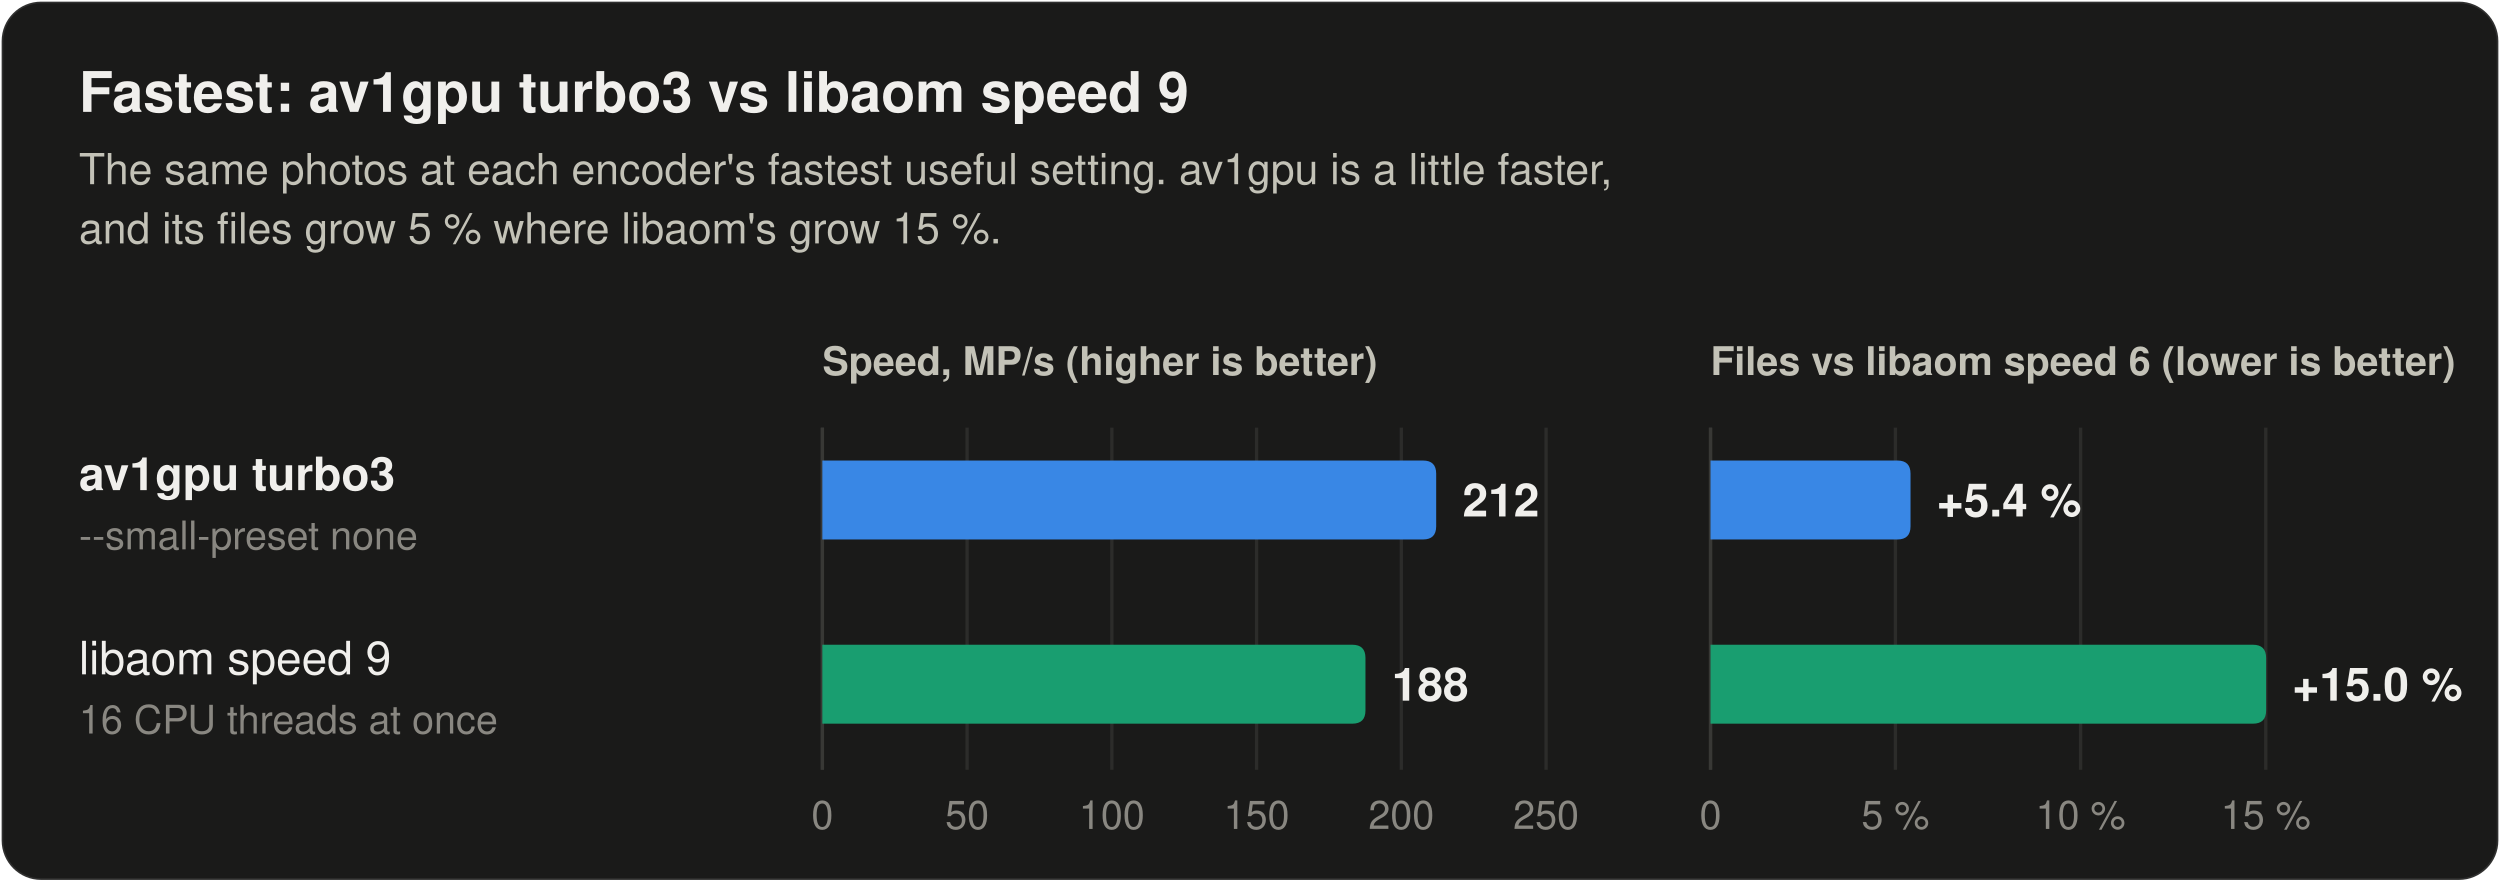
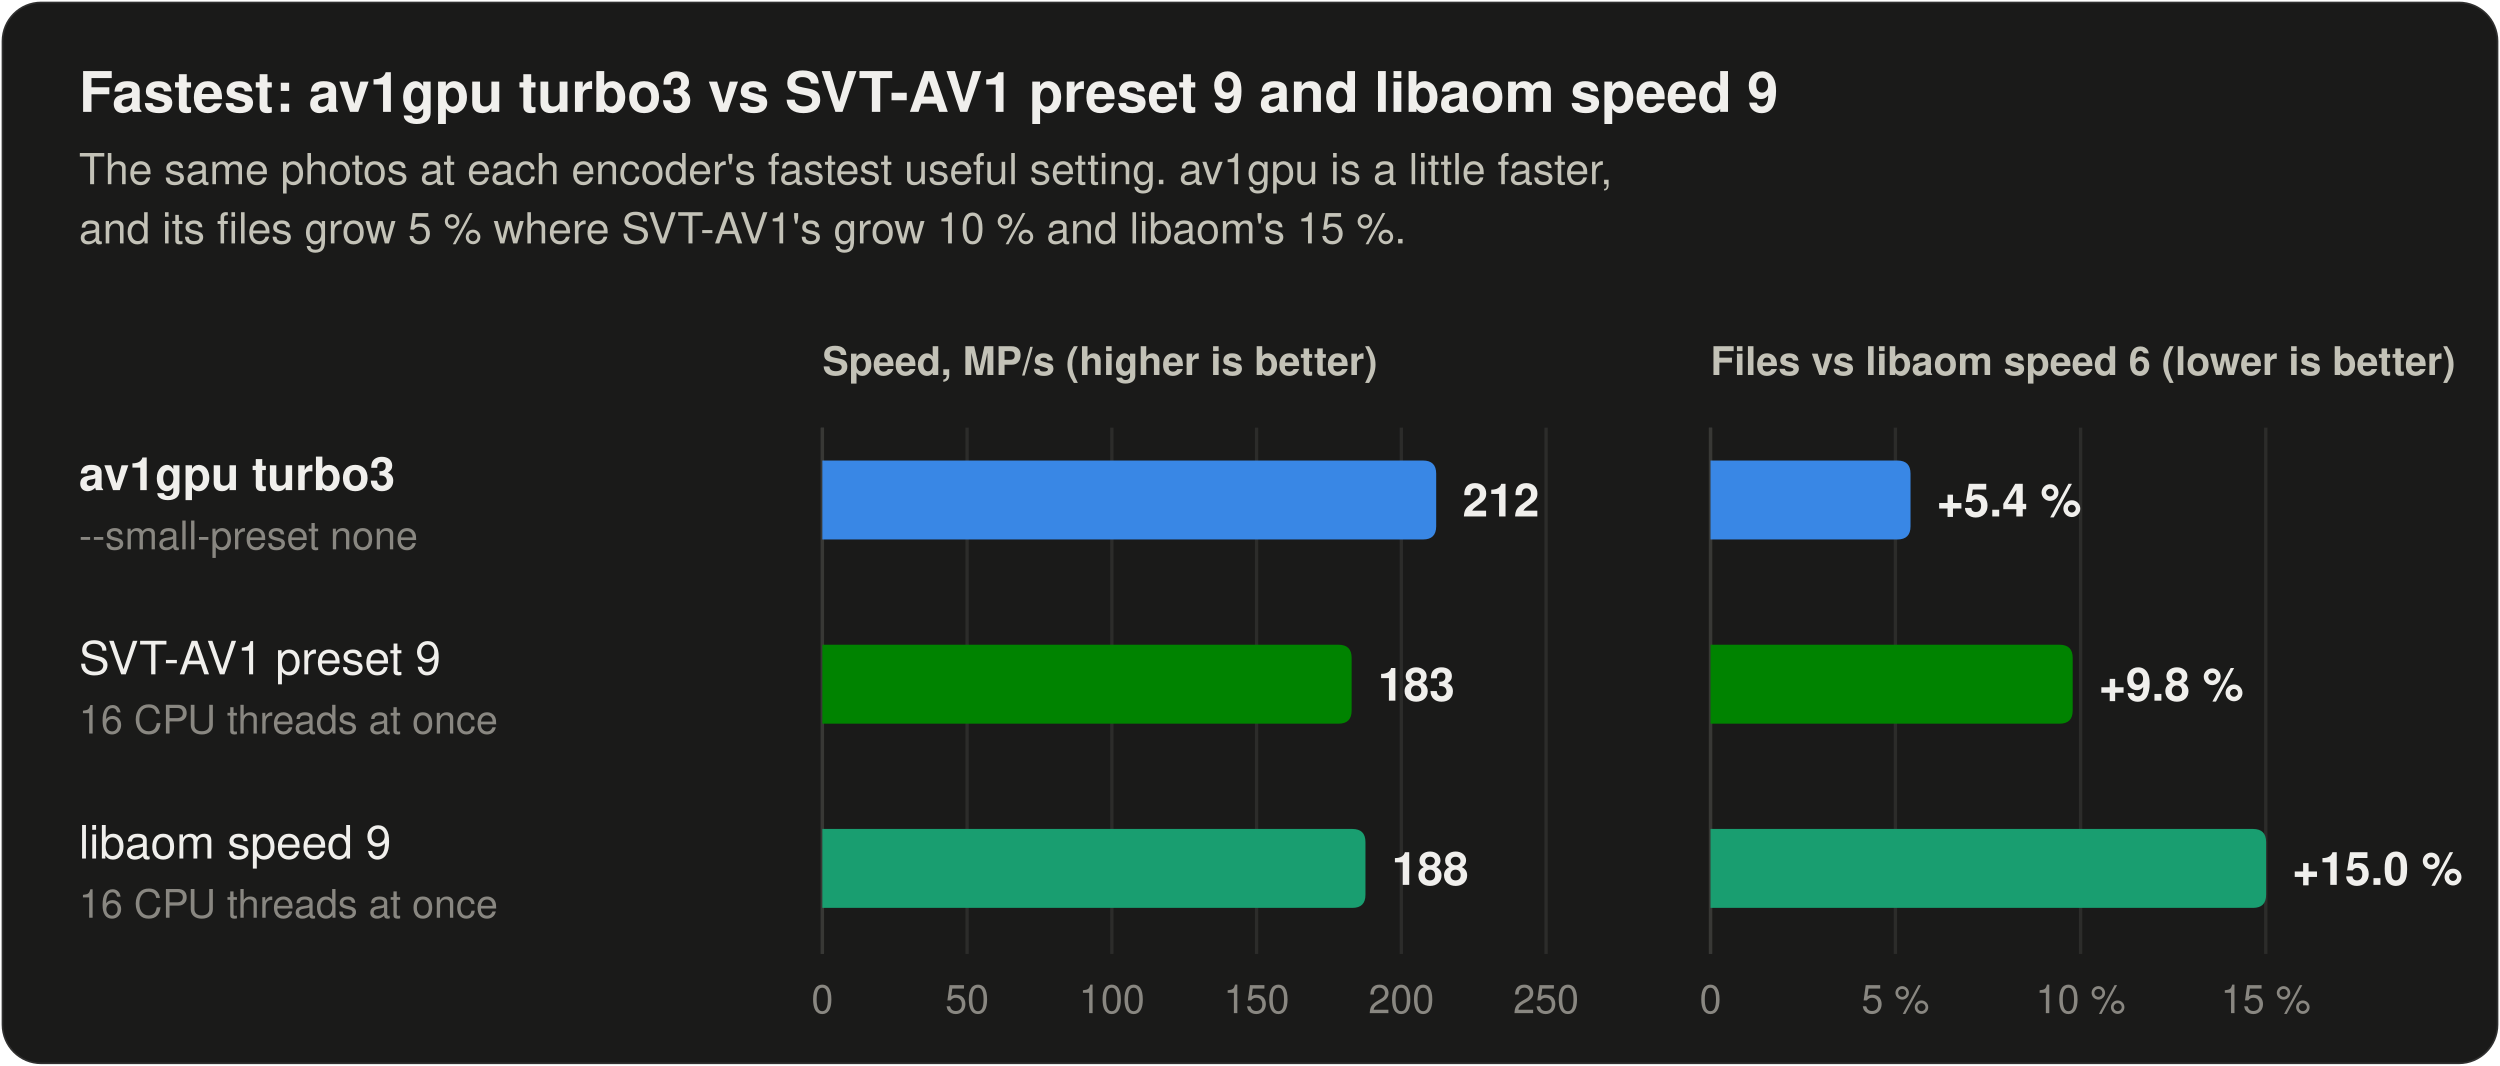
- <svg xmlns="http://www.w3.org/2000/svg" width="760" height="268" viewBox="0 0 760 268" font-family="system-ui,-apple-system,'Segoe UI',Helvetica,Arial,sans-serif" role="img" aria-label="Fastest: av1gpu turbo3 vs libaom speed 9">
-   <rect x="0.5" y="0.5" width="759" height="267" rx="12" fill="#1a1a19" stroke="rgba(255,255,255,0.10)" />
-   <text x="24.0" y="34.0" font-size="17" fill="#f0efec" text-anchor="start" font-weight="600">Fastest: av1gpu turbo3 vs libaom speed 9</text>
+ <svg xmlns="http://www.w3.org/2000/svg" width="760" height="324" viewBox="0 0 760 324" font-family="system-ui,-apple-system,'Segoe UI',Helvetica,Arial,sans-serif" role="img" aria-label="Fastest: av1gpu turbo3 vs SVT-AV1 preset 9 and libaom speed 9">
+   <rect x="0.5" y="0.5" width="759" height="323" rx="12" fill="#1a1a19" stroke="rgba(255,255,255,0.10)" />
+   <text x="24.0" y="34.0" font-size="17" fill="#f0efec" text-anchor="start" font-weight="600">Fastest: av1gpu turbo3 vs SVT-AV1 preset 9 and libaom speed 9</text>
  <text x="24.0" y="56.0" font-size="13" fill="#c3c2b7" text-anchor="start" font-weight="400">The same photos at each encoder's fastest useful setting. av1gpu is a little faster,</text>
-   <text x="24.0" y="74.0" font-size="13" fill="#c3c2b7" text-anchor="start" font-weight="400">and its files grow 5 % where libaom's grow 15 %.</text>
+   <text x="24.0" y="74.0" font-size="13" fill="#c3c2b7" text-anchor="start" font-weight="400">and its files grow 5 % where SVT-AV1's grow 10 % and libaom's 15 %.</text>
  <text x="250.0" y="114.0" font-size="12" fill="#c3c2b7" text-anchor="start" font-weight="600">Speed, MP/s  (higher is better)</text>
-   <line x1="250.0" y1="130.0" x2="250.0" y2="234.0" stroke="#2c2c2a" stroke-width="1" />
-   <text x="250.0" y="252.0" font-size="12" fill="#898781" text-anchor="middle" font-weight="400">0</text>
-   <line x1="294.0" y1="130.0" x2="294.0" y2="234.0" stroke="#2c2c2a" stroke-width="1" />
-   <text x="294.0" y="252.0" font-size="12" fill="#898781" text-anchor="middle" font-weight="400">50</text>
-   <line x1="338.0" y1="130.0" x2="338.0" y2="234.0" stroke="#2c2c2a" stroke-width="1" />
-   <text x="338.0" y="252.0" font-size="12" fill="#898781" text-anchor="middle" font-weight="400">100</text>
-   <line x1="382.0" y1="130.0" x2="382.0" y2="234.0" stroke="#2c2c2a" stroke-width="1" />
-   <text x="382.0" y="252.0" font-size="12" fill="#898781" text-anchor="middle" font-weight="400">150</text>
-   <line x1="426.0" y1="130.0" x2="426.0" y2="234.0" stroke="#2c2c2a" stroke-width="1" />
-   <text x="426.0" y="252.0" font-size="12" fill="#898781" text-anchor="middle" font-weight="400">200</text>
-   <line x1="470.0" y1="130.0" x2="470.0" y2="234.0" stroke="#2c2c2a" stroke-width="1" />
-   <text x="470.0" y="252.0" font-size="12" fill="#898781" text-anchor="middle" font-weight="400">250</text>
-   <line x1="250.0" y1="130.0" x2="250.0" y2="234.0" stroke="#383835" stroke-width="1" />
+   <line x1="250.0" y1="130.0" x2="250.0" y2="290.0" stroke="#2c2c2a" stroke-width="1" />
+   <text x="250.0" y="308.0" font-size="12" fill="#898781" text-anchor="middle" font-weight="400">0</text>
+   <line x1="294.0" y1="130.0" x2="294.0" y2="290.0" stroke="#2c2c2a" stroke-width="1" />
+   <text x="294.0" y="308.0" font-size="12" fill="#898781" text-anchor="middle" font-weight="400">50</text>
+   <line x1="338.0" y1="130.0" x2="338.0" y2="290.0" stroke="#2c2c2a" stroke-width="1" />
+   <text x="338.0" y="308.0" font-size="12" fill="#898781" text-anchor="middle" font-weight="400">100</text>
+   <line x1="382.0" y1="130.0" x2="382.0" y2="290.0" stroke="#2c2c2a" stroke-width="1" />
+   <text x="382.0" y="308.0" font-size="12" fill="#898781" text-anchor="middle" font-weight="400">150</text>
+   <line x1="426.0" y1="130.0" x2="426.0" y2="290.0" stroke="#2c2c2a" stroke-width="1" />
+   <text x="426.0" y="308.0" font-size="12" fill="#898781" text-anchor="middle" font-weight="400">200</text>
+   <line x1="470.0" y1="130.0" x2="470.0" y2="290.0" stroke="#2c2c2a" stroke-width="1" />
+   <text x="470.0" y="308.0" font-size="12" fill="#898781" text-anchor="middle" font-weight="400">250</text>
+   <line x1="250.0" y1="130.0" x2="250.0" y2="290.0" stroke="#383835" stroke-width="1" />
  <text x="520.0" y="114.0" font-size="12" fill="#c3c2b7" text-anchor="start" font-weight="600">Files vs libaom speed 6  (lower is better)</text>
-   <line x1="520.0" y1="130.0" x2="520.0" y2="234.0" stroke="#2c2c2a" stroke-width="1" />
-   <text x="520.0" y="252.0" font-size="12" fill="#898781" text-anchor="middle" font-weight="400">0</text>
-   <line x1="576.2" y1="130.0" x2="576.2" y2="234.0" stroke="#2c2c2a" stroke-width="1" />
-   <text x="576.2" y="252.0" font-size="12" fill="#898781" text-anchor="middle" font-weight="400">5 %</text>
-   <line x1="632.5" y1="130.0" x2="632.5" y2="234.0" stroke="#2c2c2a" stroke-width="1" />
-   <text x="632.5" y="252.0" font-size="12" fill="#898781" text-anchor="middle" font-weight="400">10 %</text>
-   <line x1="688.8" y1="130.0" x2="688.8" y2="234.0" stroke="#2c2c2a" stroke-width="1" />
-   <text x="688.8" y="252.0" font-size="12" fill="#898781" text-anchor="middle" font-weight="400">15 %</text>
-   <line x1="520.0" y1="130.0" x2="520.0" y2="234.0" stroke="#383835" stroke-width="1" />
+   <line x1="520.0" y1="130.0" x2="520.0" y2="290.0" stroke="#2c2c2a" stroke-width="1" />
+   <text x="520.0" y="308.0" font-size="12" fill="#898781" text-anchor="middle" font-weight="400">0</text>
+   <line x1="576.2" y1="130.0" x2="576.2" y2="290.0" stroke="#2c2c2a" stroke-width="1" />
+   <text x="576.2" y="308.0" font-size="12" fill="#898781" text-anchor="middle" font-weight="400">5 %</text>
+   <line x1="632.5" y1="130.0" x2="632.5" y2="290.0" stroke="#2c2c2a" stroke-width="1" />
+   <text x="632.5" y="308.0" font-size="12" fill="#898781" text-anchor="middle" font-weight="400">10 %</text>
+   <line x1="688.8" y1="130.0" x2="688.8" y2="290.0" stroke="#2c2c2a" stroke-width="1" />
+   <text x="688.8" y="308.0" font-size="12" fill="#898781" text-anchor="middle" font-weight="400">15 %</text>
+   <line x1="520.0" y1="130.0" x2="520.0" y2="290.0" stroke="#383835" stroke-width="1" />
  <text x="24.0" y="149.0" font-size="14" fill="#f0efec" text-anchor="start" font-weight="600">av1gpu turbo3</text>
  <text x="24.0" y="167.0" font-size="12" fill="#898781" text-anchor="start" font-weight="400">--small-preset none</text>
  <path d="M250.0,140.0 H432.6 Q436.6,140.0 436.6,144.0 V160.0 Q436.6,164.0 432.6,164.0 H250.0 Z" fill="#3987e5" />
  <text x="444.6" y="157.0" font-size="14" fill="#f0efec" text-anchor="start" font-weight="600">212</text>
  <path d="M520.0,140.0 H576.8 Q580.8,140.0 580.8,144.0 V160.0 Q580.8,164.0 576.8,164.0 H520.0 Z" fill="#3987e5" />
  <text x="588.8" y="157.0" font-size="14" fill="#f0efec" text-anchor="start" font-weight="600">+5.4 %</text>
-   <text x="24.0" y="205.0" font-size="14" fill="#f0efec" text-anchor="start" font-weight="400">libaom speed 9</text>
+   <text x="24.0" y="205.0" font-size="14" fill="#f0efec" text-anchor="start" font-weight="400">SVT-AV1 preset 9</text>
  <text x="24.0" y="223.0" font-size="12" fill="#898781" text-anchor="start" font-weight="400">16 CPU threads at once</text>
-   <path d="M250.0,196.0 H411.1 Q415.1,196.0 415.1,200.0 V216.0 Q415.1,220.0 411.1,220.0 H250.0 Z" fill="#199e70" />
-   <text x="423.1" y="213.0" font-size="14" fill="#f0efec" text-anchor="start" font-weight="600">188</text>
-   <path d="M520.0,196.0 H684.9 Q688.9,196.0 688.9,200.0 V216.0 Q688.9,220.0 684.9,220.0 H520.0 Z" fill="#199e70" />
-   <text x="696.9" y="213.0" font-size="14" fill="#f0efec" text-anchor="start" font-weight="600">+15.0 %</text>
+   <path d="M250.0,196.0 H406.9 Q410.9,196.0 410.9,200.0 V216.0 Q410.9,220.0 406.9,220.0 H250.0 Z" fill="#008300" />
+   <text x="418.9" y="213.0" font-size="14" fill="#f0efec" text-anchor="start" font-weight="600">183</text>
+   <path d="M520.0,196.0 H626.1 Q630.1,196.0 630.1,200.0 V216.0 Q630.1,220.0 626.1,220.0 H520.0 Z" fill="#008300" />
+   <text x="638.1" y="213.0" font-size="14" fill="#f0efec" text-anchor="start" font-weight="600">+9.8 %</text>
+   <text x="24.0" y="261.0" font-size="14" fill="#f0efec" text-anchor="start" font-weight="400">libaom speed 9</text>
+   <text x="24.0" y="279.0" font-size="12" fill="#898781" text-anchor="start" font-weight="400">16 CPU threads at once</text>
+   <path d="M250.0,252.0 H411.1 Q415.1,252.0 415.1,256.0 V272.0 Q415.1,276.0 411.1,276.0 H250.0 Z" fill="#199e70" />
+   <text x="423.1" y="269.0" font-size="14" fill="#f0efec" text-anchor="start" font-weight="600">188</text>
+   <path d="M520.0,252.0 H684.9 Q688.9,252.0 688.9,256.0 V272.0 Q688.9,276.0 684.9,276.0 H520.0 Z" fill="#199e70" />
+   <text x="696.9" y="269.0" font-size="14" fill="#f0efec" text-anchor="start" font-weight="600">+15.0 %</text>
</svg>
